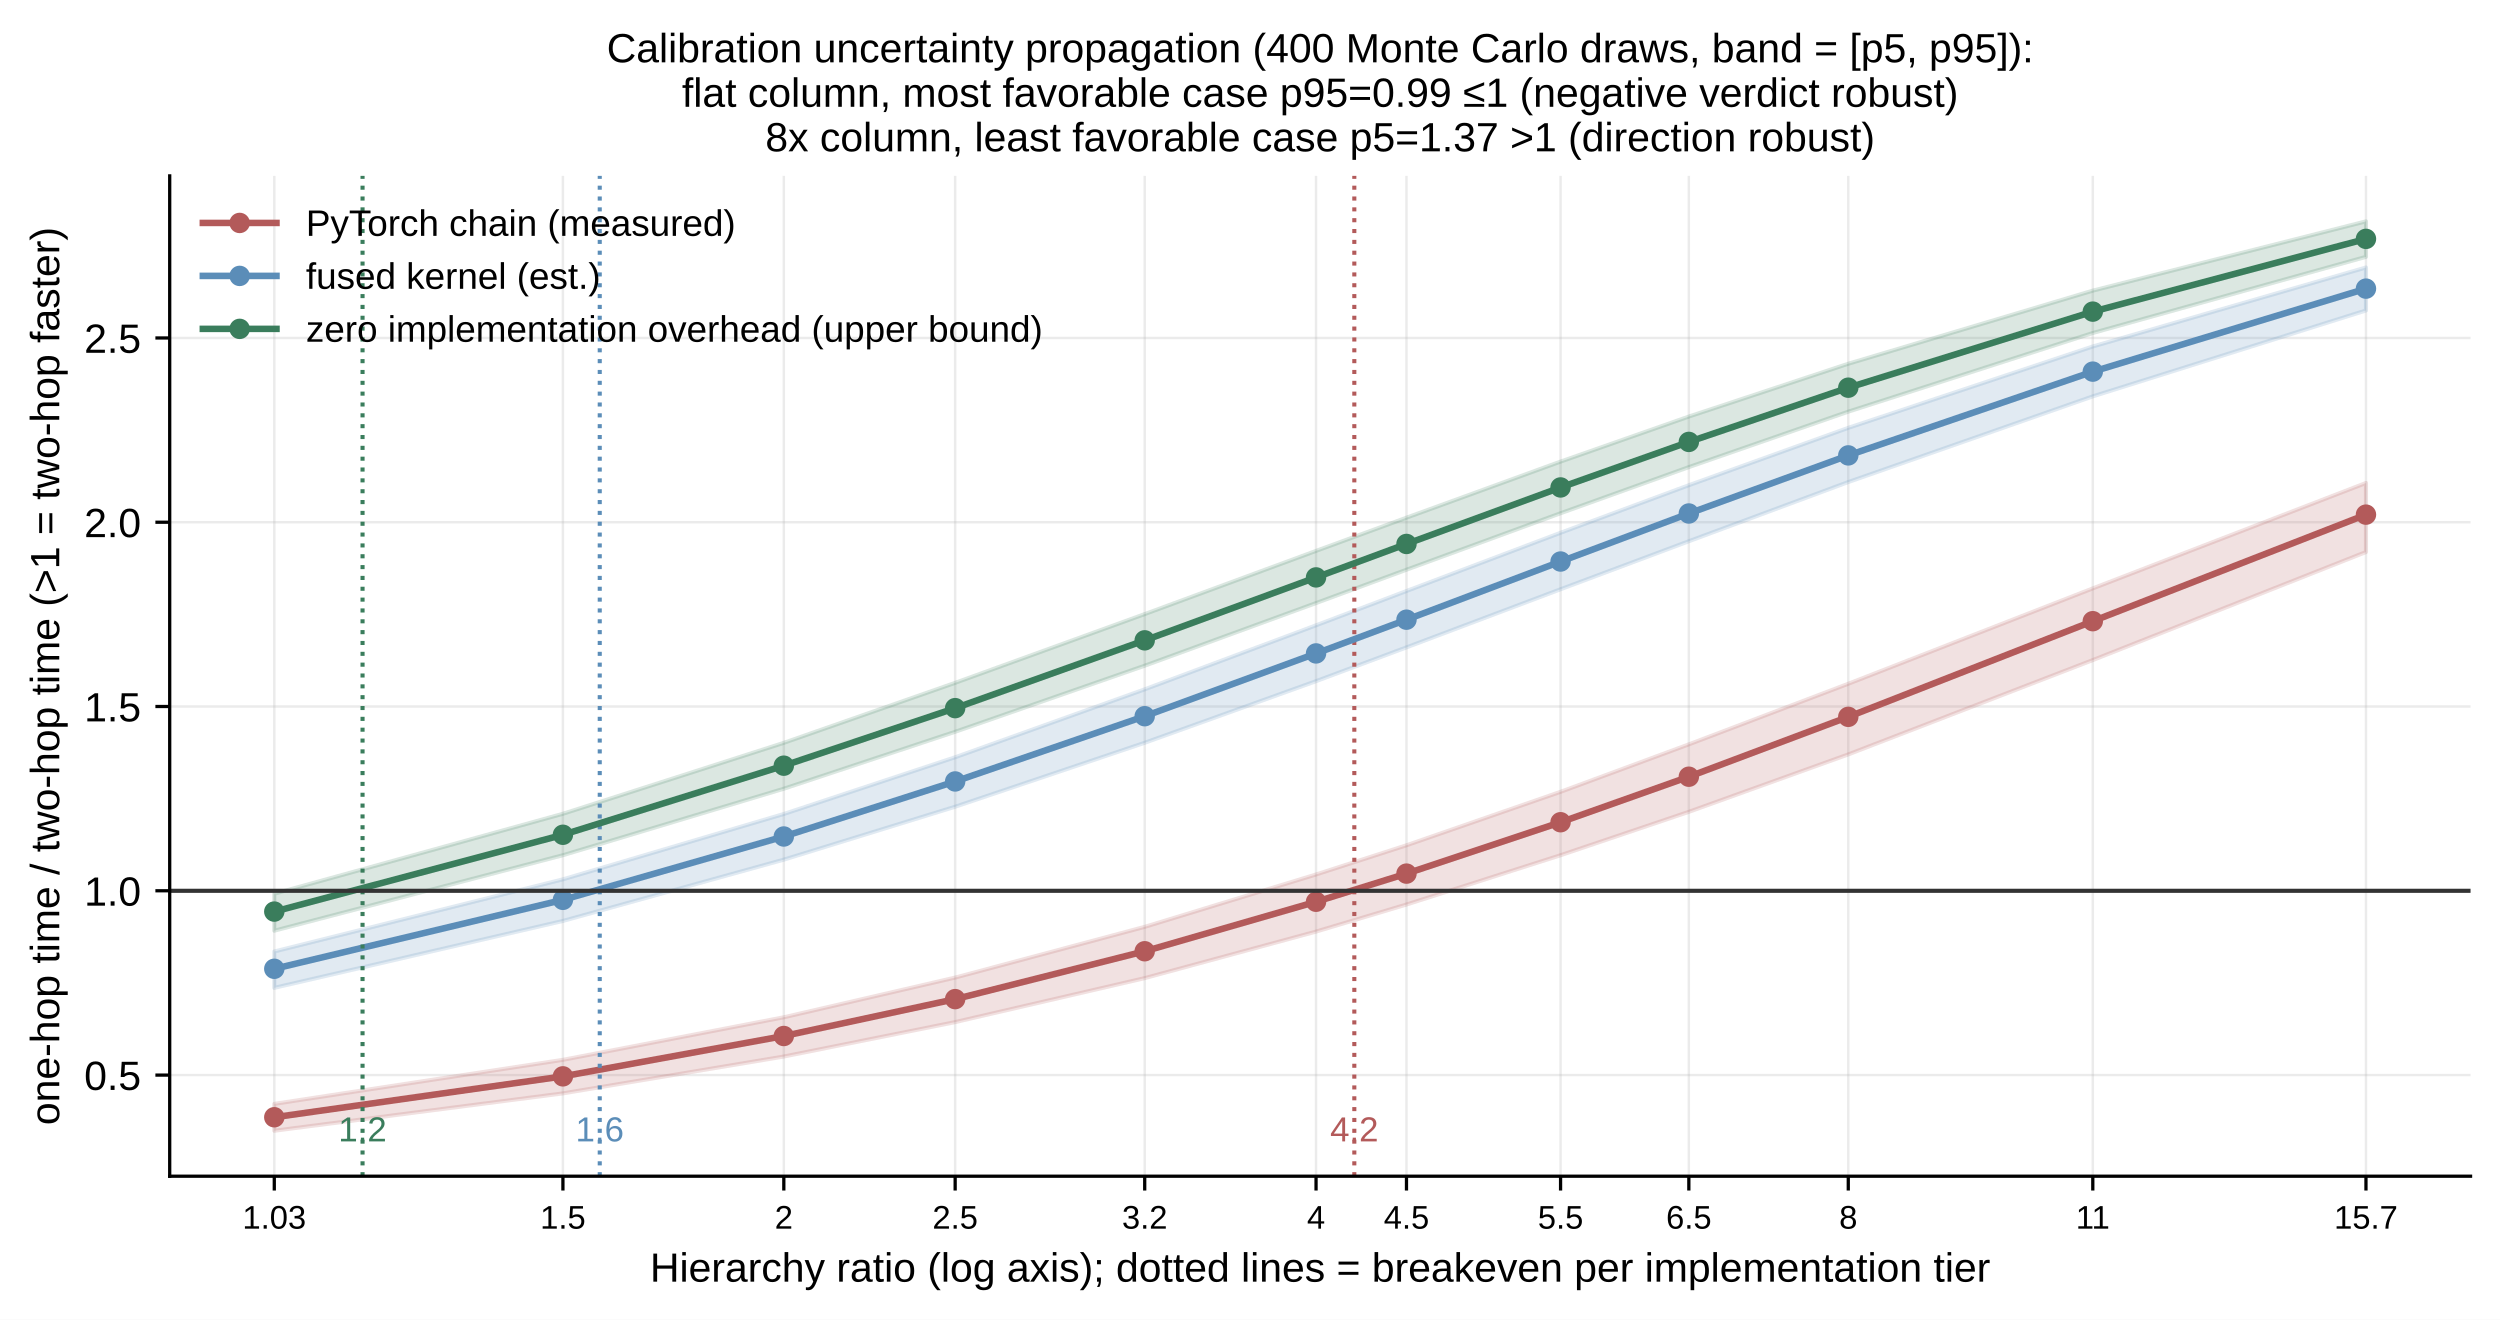
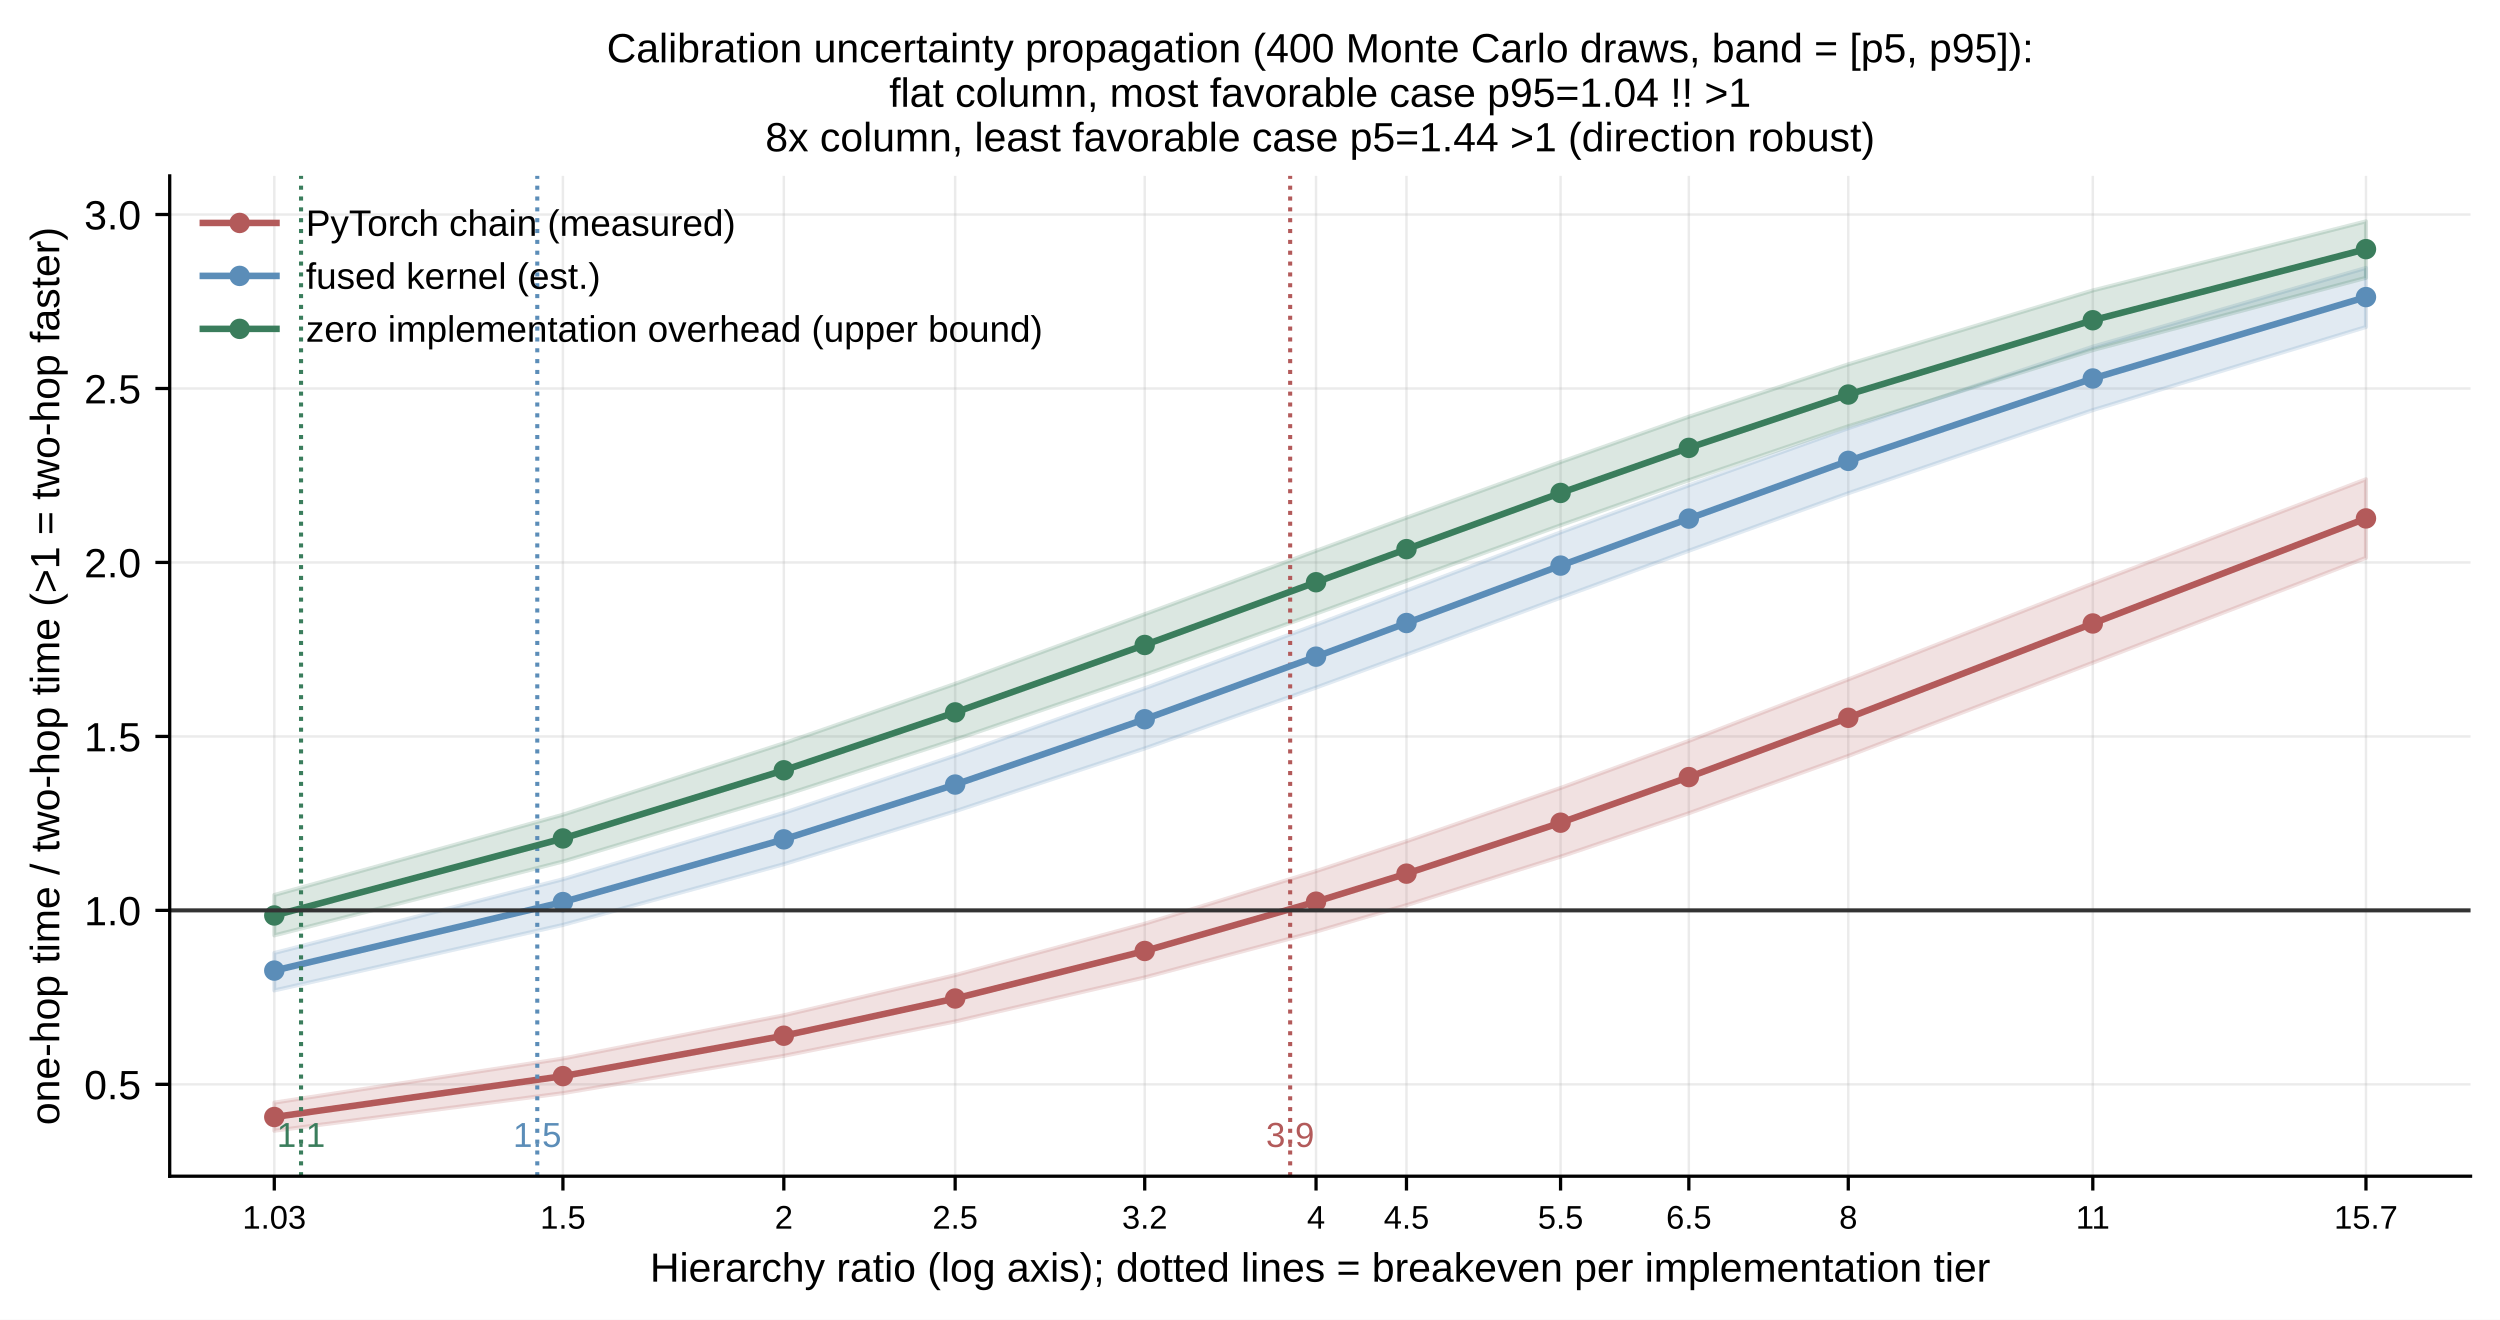
<svg xmlns="http://www.w3.org/2000/svg" xmlns:xlink="http://www.w3.org/1999/xlink" width="611.142pt" height="322.625pt" viewBox="0 0 611.142 322.625" version="1.1">
  <defs>
    <style type="text/css">*{stroke-linejoin: round; stroke-linecap: butt}</style>
  </defs>
  <g id="figure_1">
    <g id="patch_1">
      <path d="M 0 322.625  L 611.142 322.625  L 611.142 0  L 0 0  z " style="fill: #ffffff" />
    </g>
    <g id="axes_1">
      <g id="patch_2">
        <path d="M 41.485 287.532  L 603.942 287.532  L 603.942 42.998  L 41.485 42.998  z " style="fill: #ffffff" />
      </g>
      <g id="matplotlib.axis_1">
        <g id="xtick_1">
          <g id="line2d_1">
-             <path d="M 67.051 287.532  L 67.051 42.998  " clip-path="url(#pb60de4ea43)" style="fill: none; stroke: #b0b0b0; stroke-opacity: 0.25; stroke-width: 0.6; stroke-linecap: square" />
+             <path d="M 67.051 287.532  L 67.051 42.998  " clip-path="url(#p51eac87b47)" style="fill: none; stroke: #b0b0b0; stroke-opacity: 0.25; stroke-width: 0.6; stroke-linecap: square" />
          </g>
          <g id="line2d_2">
            <defs>
              <path id="m270d592baf" d="M 0 0  L 0 3.5  " style="stroke: #000000; stroke-width: 0.8" />
            </defs>
            <g>
              <use xlink:href="#m270d592baf" x="67.051" y="287.532" style="stroke: #000000; stroke-width: 0.8" />
            </g>
          </g>
          <g id="text_1">
-             <text style="font-size: 8px; font-family: 'Helvetica Neue', 'Arial', 'Liberation Sans', 'DejaVu Sans', sans-serif; text-anchor: middle" x="67.051" y="300.357" transform="rotate(-0 67.05121 300.3566)">1.03</text>
+             <text style="font-size: 8px; font-family: 'Helvetica Neue', 'Arial', 'Liberation Sans', 'DejaVu Sans', sans-serif; text-anchor: middle" x="67.051" y="300.356" transform="rotate(-0 67.05121 300.3564)">1.03</text>
          </g>
        </g>
        <g id="xtick_2">
          <g id="line2d_3">
-             <path d="M 137.61 287.532  L 137.61 42.998  " clip-path="url(#pb60de4ea43)" style="fill: none; stroke: #b0b0b0; stroke-opacity: 0.25; stroke-width: 0.6; stroke-linecap: square" />
+             <path d="M 137.61 287.532  L 137.61 42.998  " clip-path="url(#p51eac87b47)" style="fill: none; stroke: #b0b0b0; stroke-opacity: 0.25; stroke-width: 0.6; stroke-linecap: square" />
          </g>
          <g id="line2d_4">
            <g>
              <use xlink:href="#m270d592baf" x="137.61" y="287.532" style="stroke: #000000; stroke-width: 0.8" />
            </g>
          </g>
          <g id="text_2">
-             <text style="font-size: 8px; font-family: 'Helvetica Neue', 'Arial', 'Liberation Sans', 'DejaVu Sans', sans-serif; text-anchor: middle" x="137.61" y="300.357" transform="rotate(-0 137.6104 300.3566)">1.5</text>
+             <text style="font-size: 8px; font-family: 'Helvetica Neue', 'Arial', 'Liberation Sans', 'DejaVu Sans', sans-serif; text-anchor: middle" x="137.61" y="300.356" transform="rotate(-0 137.6104 300.3564)">1.5</text>
          </g>
        </g>
        <g id="xtick_3">
          <g id="line2d_5">
-             <path d="M 191.609 287.532  L 191.609 42.998  " clip-path="url(#pb60de4ea43)" style="fill: none; stroke: #b0b0b0; stroke-opacity: 0.25; stroke-width: 0.6; stroke-linecap: square" />
+             <path d="M 191.609 287.532  L 191.609 42.998  " clip-path="url(#p51eac87b47)" style="fill: none; stroke: #b0b0b0; stroke-opacity: 0.25; stroke-width: 0.6; stroke-linecap: square" />
          </g>
          <g id="line2d_6">
            <g>
              <use xlink:href="#m270d592baf" x="191.609" y="287.532" style="stroke: #000000; stroke-width: 0.8" />
            </g>
          </g>
          <g id="text_3">
-             <text style="font-size: 8px; font-family: 'Helvetica Neue', 'Arial', 'Liberation Sans', 'DejaVu Sans', sans-serif; text-anchor: middle" x="191.609" y="300.357" transform="rotate(-0 191.6094 300.3566)">2</text>
+             <text style="font-size: 8px; font-family: 'Helvetica Neue', 'Arial', 'Liberation Sans', 'DejaVu Sans', sans-serif; text-anchor: middle" x="191.609" y="300.356" transform="rotate(-0 191.6094 300.3564)">2</text>
          </g>
        </g>
        <g id="xtick_4">
          <g id="line2d_7">
-             <path d="M 233.494 287.532  L 233.494 42.998  " clip-path="url(#pb60de4ea43)" style="fill: none; stroke: #b0b0b0; stroke-opacity: 0.25; stroke-width: 0.6; stroke-linecap: square" />
+             <path d="M 233.494 287.532  L 233.494 42.998  " clip-path="url(#p51eac87b47)" style="fill: none; stroke: #b0b0b0; stroke-opacity: 0.25; stroke-width: 0.6; stroke-linecap: square" />
          </g>
          <g id="line2d_8">
            <g>
              <use xlink:href="#m270d592baf" x="233.494" y="287.532" style="stroke: #000000; stroke-width: 0.8" />
            </g>
          </g>
          <g id="text_4">
-             <text style="font-size: 8px; font-family: 'Helvetica Neue', 'Arial', 'Liberation Sans', 'DejaVu Sans', sans-serif; text-anchor: middle" x="233.494" y="300.357" transform="rotate(-0 233.4944 300.3566)">2.5</text>
+             <text style="font-size: 8px; font-family: 'Helvetica Neue', 'Arial', 'Liberation Sans', 'DejaVu Sans', sans-serif; text-anchor: middle" x="233.494" y="300.356" transform="rotate(-0 233.4944 300.3564)">2.5</text>
          </g>
        </g>
        <g id="xtick_5">
          <g id="line2d_9">
-             <path d="M 279.831 287.532  L 279.831 42.998  " clip-path="url(#pb60de4ea43)" style="fill: none; stroke: #b0b0b0; stroke-opacity: 0.25; stroke-width: 0.6; stroke-linecap: square" />
+             <path d="M 279.831 287.532  L 279.831 42.998  " clip-path="url(#p51eac87b47)" style="fill: none; stroke: #b0b0b0; stroke-opacity: 0.25; stroke-width: 0.6; stroke-linecap: square" />
          </g>
          <g id="line2d_10">
            <g>
              <use xlink:href="#m270d592baf" x="279.831" y="287.532" style="stroke: #000000; stroke-width: 0.8" />
            </g>
          </g>
          <g id="text_5">
-             <text style="font-size: 8px; font-family: 'Helvetica Neue', 'Arial', 'Liberation Sans', 'DejaVu Sans', sans-serif; text-anchor: middle" x="279.831" y="300.357" transform="rotate(-0 279.831 300.3566)">3.2</text>
+             <text style="font-size: 8px; font-family: 'Helvetica Neue', 'Arial', 'Liberation Sans', 'DejaVu Sans', sans-serif; text-anchor: middle" x="279.831" y="300.356" transform="rotate(-0 279.831 300.3564)">3.2</text>
          </g>
        </g>
        <g id="xtick_6">
          <g id="line2d_11">
-             <path d="M 321.716 287.532  L 321.716 42.998  " clip-path="url(#pb60de4ea43)" style="fill: none; stroke: #b0b0b0; stroke-opacity: 0.25; stroke-width: 0.6; stroke-linecap: square" />
+             <path d="M 321.716 287.532  L 321.716 42.998  " clip-path="url(#p51eac87b47)" style="fill: none; stroke: #b0b0b0; stroke-opacity: 0.25; stroke-width: 0.6; stroke-linecap: square" />
          </g>
          <g id="line2d_12">
            <g>
              <use xlink:href="#m270d592baf" x="321.716" y="287.532" style="stroke: #000000; stroke-width: 0.8" />
            </g>
          </g>
          <g id="text_6">
-             <text style="font-size: 8px; font-family: 'Helvetica Neue', 'Arial', 'Liberation Sans', 'DejaVu Sans', sans-serif; text-anchor: middle" x="321.716" y="300.357" transform="rotate(-0 321.716 300.3566)">4</text>
+             <text style="font-size: 8px; font-family: 'Helvetica Neue', 'Arial', 'Liberation Sans', 'DejaVu Sans', sans-serif; text-anchor: middle" x="321.716" y="300.356" transform="rotate(-0 321.716 300.3564)">4</text>
          </g>
        </g>
        <g id="xtick_7">
          <g id="line2d_13">
-             <path d="M 343.824 287.532  L 343.824 42.998  " clip-path="url(#pb60de4ea43)" style="fill: none; stroke: #b0b0b0; stroke-opacity: 0.25; stroke-width: 0.6; stroke-linecap: square" />
+             <path d="M 343.824 287.532  L 343.824 42.998  " clip-path="url(#p51eac87b47)" style="fill: none; stroke: #b0b0b0; stroke-opacity: 0.25; stroke-width: 0.6; stroke-linecap: square" />
          </g>
          <g id="line2d_14">
            <g>
              <use xlink:href="#m270d592baf" x="343.824" y="287.532" style="stroke: #000000; stroke-width: 0.8" />
            </g>
          </g>
          <g id="text_7">
-             <text style="font-size: 8px; font-family: 'Helvetica Neue', 'Arial', 'Liberation Sans', 'DejaVu Sans', sans-serif; text-anchor: middle" x="343.824" y="300.357" transform="rotate(-0 343.8243 300.3566)">4.5</text>
+             <text style="font-size: 8px; font-family: 'Helvetica Neue', 'Arial', 'Liberation Sans', 'DejaVu Sans', sans-serif; text-anchor: middle" x="343.824" y="300.356" transform="rotate(-0 343.8243 300.3564)">4.5</text>
          </g>
        </g>
        <g id="xtick_8">
          <g id="line2d_15">
-             <path d="M 381.491 287.532  L 381.491 42.998  " clip-path="url(#pb60de4ea43)" style="fill: none; stroke: #b0b0b0; stroke-opacity: 0.25; stroke-width: 0.6; stroke-linecap: square" />
+             <path d="M 381.491 287.532  L 381.491 42.998  " clip-path="url(#p51eac87b47)" style="fill: none; stroke: #b0b0b0; stroke-opacity: 0.25; stroke-width: 0.6; stroke-linecap: square" />
          </g>
          <g id="line2d_16">
            <g>
              <use xlink:href="#m270d592baf" x="381.491" y="287.532" style="stroke: #000000; stroke-width: 0.8" />
            </g>
          </g>
          <g id="text_8">
-             <text style="font-size: 8px; font-family: 'Helvetica Neue', 'Arial', 'Liberation Sans', 'DejaVu Sans', sans-serif; text-anchor: middle" x="381.491" y="300.357" transform="rotate(-0 381.491 300.3566)">5.5</text>
+             <text style="font-size: 8px; font-family: 'Helvetica Neue', 'Arial', 'Liberation Sans', 'DejaVu Sans', sans-serif; text-anchor: middle" x="381.491" y="300.356" transform="rotate(-0 381.491 300.3564)">5.5</text>
          </g>
        </g>
        <g id="xtick_9">
          <g id="line2d_17">
-             <path d="M 412.848 287.532  L 412.848 42.998  " clip-path="url(#pb60de4ea43)" style="fill: none; stroke: #b0b0b0; stroke-opacity: 0.25; stroke-width: 0.6; stroke-linecap: square" />
+             <path d="M 412.848 287.532  L 412.848 42.998  " clip-path="url(#p51eac87b47)" style="fill: none; stroke: #b0b0b0; stroke-opacity: 0.25; stroke-width: 0.6; stroke-linecap: square" />
          </g>
          <g id="line2d_18">
            <g>
              <use xlink:href="#m270d592baf" x="412.848" y="287.532" style="stroke: #000000; stroke-width: 0.8" />
            </g>
          </g>
          <g id="text_9">
-             <text style="font-size: 8px; font-family: 'Helvetica Neue', 'Arial', 'Liberation Sans', 'DejaVu Sans', sans-serif; text-anchor: middle" x="412.848" y="300.357" transform="rotate(-0 412.8478 300.3566)">6.5</text>
+             <text style="font-size: 8px; font-family: 'Helvetica Neue', 'Arial', 'Liberation Sans', 'DejaVu Sans', sans-serif; text-anchor: middle" x="412.848" y="300.356" transform="rotate(-0 412.8478 300.3564)">6.5</text>
          </g>
        </g>
        <g id="xtick_10">
          <g id="line2d_19">
-             <path d="M 451.823 287.532  L 451.823 42.998  " clip-path="url(#pb60de4ea43)" style="fill: none; stroke: #b0b0b0; stroke-opacity: 0.25; stroke-width: 0.6; stroke-linecap: square" />
+             <path d="M 451.823 287.532  L 451.823 42.998  " clip-path="url(#p51eac87b47)" style="fill: none; stroke: #b0b0b0; stroke-opacity: 0.25; stroke-width: 0.6; stroke-linecap: square" />
          </g>
          <g id="line2d_20">
            <g>
              <use xlink:href="#m270d592baf" x="451.823" y="287.532" style="stroke: #000000; stroke-width: 0.8" />
            </g>
          </g>
          <g id="text_10">
-             <text style="font-size: 8px; font-family: 'Helvetica Neue', 'Arial', 'Liberation Sans', 'DejaVu Sans', sans-serif; text-anchor: middle" x="451.823" y="300.357" transform="rotate(-0 451.8225 300.3566)">8</text>
+             <text style="font-size: 8px; font-family: 'Helvetica Neue', 'Arial', 'Liberation Sans', 'DejaVu Sans', sans-serif; text-anchor: middle" x="451.823" y="300.356" transform="rotate(-0 451.8225 300.3564)">8</text>
          </g>
        </g>
        <g id="xtick_11">
          <g id="line2d_21">
-             <path d="M 511.598 287.532  L 511.598 42.998  " clip-path="url(#pb60de4ea43)" style="fill: none; stroke: #b0b0b0; stroke-opacity: 0.25; stroke-width: 0.6; stroke-linecap: square" />
+             <path d="M 511.598 287.532  L 511.598 42.998  " clip-path="url(#p51eac87b47)" style="fill: none; stroke: #b0b0b0; stroke-opacity: 0.25; stroke-width: 0.6; stroke-linecap: square" />
          </g>
          <g id="line2d_22">
            <g>
              <use xlink:href="#m270d592baf" x="511.598" y="287.532" style="stroke: #000000; stroke-width: 0.8" />
            </g>
          </g>
          <g id="text_11">
-             <text style="font-size: 8px; font-family: 'Helvetica Neue', 'Arial', 'Liberation Sans', 'DejaVu Sans', sans-serif; text-anchor: middle" x="511.598" y="300.357" transform="rotate(-0 511.5976 300.3566)">11</text>
+             <text style="font-size: 8px; font-family: 'Helvetica Neue', 'Arial', 'Liberation Sans', 'DejaVu Sans', sans-serif; text-anchor: middle" x="511.598" y="300.356" transform="rotate(-0 511.5976 300.3564)">11</text>
          </g>
        </g>
        <g id="xtick_12">
          <g id="line2d_23">
-             <path d="M 578.376 287.532  L 578.376 42.998  " clip-path="url(#pb60de4ea43)" style="fill: none; stroke: #b0b0b0; stroke-opacity: 0.25; stroke-width: 0.6; stroke-linecap: square" />
+             <path d="M 578.376 287.532  L 578.376 42.998  " clip-path="url(#p51eac87b47)" style="fill: none; stroke: #b0b0b0; stroke-opacity: 0.25; stroke-width: 0.6; stroke-linecap: square" />
          </g>
          <g id="line2d_24">
            <g>
              <use xlink:href="#m270d592baf" x="578.376" y="287.532" style="stroke: #000000; stroke-width: 0.8" />
            </g>
          </g>
          <g id="text_12">
-             <text style="font-size: 8px; font-family: 'Helvetica Neue', 'Arial', 'Liberation Sans', 'DejaVu Sans', sans-serif; text-anchor: middle" x="578.376" y="300.357" transform="rotate(-0 578.3762 300.3566)">15.7</text>
+             <text style="font-size: 8px; font-family: 'Helvetica Neue', 'Arial', 'Liberation Sans', 'DejaVu Sans', sans-serif; text-anchor: middle" x="578.376" y="300.356" transform="rotate(-0 578.3762 300.3564)">15.7</text>
          </g>
        </g>
        <g id="text_13">
-           <text style="font-size: 10px; font-family: 'Helvetica Neue', 'Arial', 'Liberation Sans', 'DejaVu Sans', sans-serif; text-anchor: middle" x="322.714" y="313.32" transform="rotate(-0 322.7137 313.3205)">Hierarchy ratio (log axis); dotted lines = breakeven per implementation tier</text>
+           <text style="font-size: 10px; font-family: 'Helvetica Neue', 'Arial', 'Liberation Sans', 'DejaVu Sans', sans-serif; text-anchor: middle" x="322.714" y="313.32" transform="rotate(-0 322.7137 313.3203)">Hierarchy ratio (log axis); dotted lines = breakeven per implementation tier</text>
        </g>
      </g>
      <g id="matplotlib.axis_2">
        <g id="ytick_1">
          <g id="line2d_25">
-             <path d="M 41.485 262.808  L 603.942 262.808  " clip-path="url(#pb60de4ea43)" style="fill: none; stroke: #b0b0b0; stroke-opacity: 0.25; stroke-width: 0.6; stroke-linecap: square" />
+             <path d="M 41.485 265.073  L 603.942 265.073  " clip-path="url(#p51eac87b47)" style="fill: none; stroke: #b0b0b0; stroke-opacity: 0.25; stroke-width: 0.6; stroke-linecap: square" />
          </g>
          <g id="line2d_26">
            <defs>
              <path id="ma055635f5c" d="M 0 0  L -3.5 0  " style="stroke: #000000; stroke-width: 0.8" />
            </defs>
            <g>
-               <use xlink:href="#ma055635f5c" x="41.485" y="262.808" style="stroke: #000000; stroke-width: 0.8" />
+               <use xlink:href="#ma055635f5c" x="41.485" y="265.073" style="stroke: #000000; stroke-width: 0.8" />
            </g>
          </g>
          <g id="text_14">
-             <text style="font-size: 10px; font-family: 'Helvetica Neue', 'Arial', 'Liberation Sans', 'DejaVu Sans', sans-serif; text-anchor: end" x="34.485" y="266.448" transform="rotate(-0 34.48496 266.4476)">0.5</text>
+             <text style="font-size: 10px; font-family: 'Helvetica Neue', 'Arial', 'Liberation Sans', 'DejaVu Sans', sans-serif; text-anchor: end" x="34.485" y="268.713" transform="rotate(-0 34.48496 268.7133)">0.5</text>
          </g>
        </g>
        <g id="ytick_2">
          <g id="line2d_27">
-             <path d="M 41.485 217.759  L 603.942 217.759  " clip-path="url(#pb60de4ea43)" style="fill: none; stroke: #b0b0b0; stroke-opacity: 0.25; stroke-width: 0.6; stroke-linecap: square" />
+             <path d="M 41.485 222.547  L 603.942 222.547  " clip-path="url(#p51eac87b47)" style="fill: none; stroke: #b0b0b0; stroke-opacity: 0.25; stroke-width: 0.6; stroke-linecap: square" />
          </g>
          <g id="line2d_28">
            <g>
-               <use xlink:href="#ma055635f5c" x="41.485" y="217.759" style="stroke: #000000; stroke-width: 0.8" />
+               <use xlink:href="#ma055635f5c" x="41.485" y="222.547" style="stroke: #000000; stroke-width: 0.8" />
            </g>
          </g>
          <g id="text_15">
-             <text style="font-size: 10px; font-family: 'Helvetica Neue', 'Arial', 'Liberation Sans', 'DejaVu Sans', sans-serif; text-anchor: end" x="34.485" y="221.399" transform="rotate(-0 34.48496 221.3991)">1.0</text>
+             <text style="font-size: 10px; font-family: 'Helvetica Neue', 'Arial', 'Liberation Sans', 'DejaVu Sans', sans-serif; text-anchor: end" x="34.485" y="226.187" transform="rotate(-0 34.48496 226.1873)">1.0</text>
          </g>
        </g>
        <g id="ytick_3">
          <g id="line2d_29">
-             <path d="M 41.485 172.71  L 603.942 172.71  " clip-path="url(#pb60de4ea43)" style="fill: none; stroke: #b0b0b0; stroke-opacity: 0.25; stroke-width: 0.6; stroke-linecap: square" />
+             <path d="M 41.485 180.021  L 603.942 180.021  " clip-path="url(#p51eac87b47)" style="fill: none; stroke: #b0b0b0; stroke-opacity: 0.25; stroke-width: 0.6; stroke-linecap: square" />
          </g>
          <g id="line2d_30">
            <g>
-               <use xlink:href="#ma055635f5c" x="41.485" y="172.71" style="stroke: #000000; stroke-width: 0.8" />
+               <use xlink:href="#ma055635f5c" x="41.485" y="180.021" style="stroke: #000000; stroke-width: 0.8" />
            </g>
          </g>
          <g id="text_16">
-             <text style="font-size: 10px; font-family: 'Helvetica Neue', 'Arial', 'Liberation Sans', 'DejaVu Sans', sans-serif; text-anchor: end" x="34.485" y="176.351" transform="rotate(-0 34.48496 176.3505)">1.5</text>
+             <text style="font-size: 10px; font-family: 'Helvetica Neue', 'Arial', 'Liberation Sans', 'DejaVu Sans', sans-serif; text-anchor: end" x="34.485" y="183.661" transform="rotate(-0 34.48496 183.6614)">1.5</text>
          </g>
        </g>
        <g id="ytick_4">
          <g id="line2d_31">
-             <path d="M 41.485 127.662  L 603.942 127.662  " clip-path="url(#pb60de4ea43)" style="fill: none; stroke: #b0b0b0; stroke-opacity: 0.25; stroke-width: 0.6; stroke-linecap: square" />
+             <path d="M 41.485 137.495  L 603.942 137.495  " clip-path="url(#p51eac87b47)" style="fill: none; stroke: #b0b0b0; stroke-opacity: 0.25; stroke-width: 0.6; stroke-linecap: square" />
          </g>
          <g id="line2d_32">
            <g>
-               <use xlink:href="#ma055635f5c" x="41.485" y="127.662" style="stroke: #000000; stroke-width: 0.8" />
+               <use xlink:href="#ma055635f5c" x="41.485" y="137.495" style="stroke: #000000; stroke-width: 0.8" />
            </g>
          </g>
          <g id="text_17">
-             <text style="font-size: 10px; font-family: 'Helvetica Neue', 'Arial', 'Liberation Sans', 'DejaVu Sans', sans-serif; text-anchor: end" x="34.485" y="131.302" transform="rotate(-0 34.48496 131.3019)">2.0</text>
+             <text style="font-size: 10px; font-family: 'Helvetica Neue', 'Arial', 'Liberation Sans', 'DejaVu Sans', sans-serif; text-anchor: end" x="34.485" y="141.135" transform="rotate(-0 34.48496 141.1354)">2.0</text>
          </g>
        </g>
        <g id="ytick_5">
          <g id="line2d_33">
-             <path d="M 41.485 82.613  L 603.942 82.613  " clip-path="url(#pb60de4ea43)" style="fill: none; stroke: #b0b0b0; stroke-opacity: 0.25; stroke-width: 0.6; stroke-linecap: square" />
+             <path d="M 41.485 94.969  L 603.942 94.969  " clip-path="url(#p51eac87b47)" style="fill: none; stroke: #b0b0b0; stroke-opacity: 0.25; stroke-width: 0.6; stroke-linecap: square" />
          </g>
          <g id="line2d_34">
            <g>
-               <use xlink:href="#ma055635f5c" x="41.485" y="82.613" style="stroke: #000000; stroke-width: 0.8" />
+               <use xlink:href="#ma055635f5c" x="41.485" y="94.969" style="stroke: #000000; stroke-width: 0.8" />
            </g>
          </g>
          <g id="text_18">
-             <text style="font-size: 10px; font-family: 'Helvetica Neue', 'Arial', 'Liberation Sans', 'DejaVu Sans', sans-serif; text-anchor: end" x="34.485" y="86.253" transform="rotate(-0 34.48496 86.25337)">2.5</text>
-           </g>
-         </g>
-         <g id="text_19">
-           <text style="font-size: 10px; font-family: 'Helvetica Neue', 'Arial', 'Liberation Sans', 'DejaVu Sans', sans-serif; text-anchor: middle" x="14.48" y="165.265" transform="rotate(-90 14.48027 165.2651)">one-hop time / two-hop time (&gt;1 = two-hop faster)</text>
+             <text style="font-size: 10px; font-family: 'Helvetica Neue', 'Arial', 'Liberation Sans', 'DejaVu Sans', sans-serif; text-anchor: end" x="34.485" y="98.609" transform="rotate(-0 34.48496 98.60948)">2.5</text>
+           </g>
+         </g>
+         <g id="ytick_6">
+           <g id="line2d_35">
+             <path d="M 41.485 52.443  L 603.942 52.443  " clip-path="url(#p51eac87b47)" style="fill: none; stroke: #b0b0b0; stroke-opacity: 0.25; stroke-width: 0.6; stroke-linecap: square" />
+           </g>
+           <g id="line2d_36">
+             <g>
+               <use xlink:href="#ma055635f5c" x="41.485" y="52.443" style="stroke: #000000; stroke-width: 0.8" />
+             </g>
+           </g>
+           <g id="text_19">
+             <text style="font-size: 10px; font-family: 'Helvetica Neue', 'Arial', 'Liberation Sans', 'DejaVu Sans', sans-serif; text-anchor: end" x="34.485" y="56.084" transform="rotate(-0 34.48496 56.08352)">3.0</text>
+           </g>
+         </g>
+         <g id="text_20">
+           <text style="font-size: 10px; font-family: 'Helvetica Neue', 'Arial', 'Liberation Sans', 'DejaVu Sans', sans-serif; text-anchor: middle" x="14.48" y="165.265" transform="rotate(-90 14.48027 165.2649)">one-hop time / two-hop time (&gt;1 = two-hop faster)</text>
        </g>
      </g>
      <g id="FillBetweenPolyCollection_1">
        <defs>
-           <path id="mbd6b6cbd72" d="M 67.051 -52.776  L 67.051 -46.208  L 137.61 -55.342  L 191.609 -64.351  L 233.494 -72.766  L 279.831 -83.515  L 321.716 -94.893  L 343.824 -101.511  L 381.491 -113.561  L 412.848 -124.169  L 451.823 -138.204  L 511.598 -161.266  L 578.376 -187.677  L 578.376 -204.559  L 578.376 -204.559  L 511.598 -178.791  L 451.823 -155.475  L 412.848 -140.661  L 381.491 -129.062  L 343.824 -115.992  L 321.716 -108.852  L 279.831 -96.05  L 233.494 -83.649  L 191.609 -73.946  L 137.61 -63.541  L 67.051 -52.776  z " style="stroke: #b35a5a; stroke-opacity: 0.18" />
-         </defs>
-         <g clip-path="url(#pb60de4ea43)">
-           <use xlink:href="#mbd6b6cbd72" x="0" y="322.625" style="fill: #b35a5a; fill-opacity: 0.18; stroke: #b35a5a; stroke-opacity: 0.18" />
+           <path id="m0c252c8136" d="M 67.051 -53.08  L 67.051 -46.208  L 137.61 -55.396  L 191.609 -64.522  L 233.494 -72.92  L 279.831 -83.69  L 321.716 -94.886  L 343.824 -101.353  L 381.491 -113.212  L 412.848 -123.831  L 451.823 -137.836  L 511.598 -160.621  L 578.376 -186.267  L 578.376 -205.464  L 578.376 -205.464  L 511.598 -179.961  L 451.823 -156.54  L 412.848 -141.51  L 381.491 -130.001  L 343.824 -116.97  L 321.716 -109.665  L 279.831 -96.815  L 233.494 -84.242  L 191.609 -74.433  L 137.61 -63.859  L 67.051 -53.08  z " style="stroke: #b35a5a; stroke-opacity: 0.18" />
+         </defs>
+         <g clip-path="url(#p51eac87b47)">
+           <use xlink:href="#m0c252c8136" x="0" y="322.625" style="fill: #b35a5a; fill-opacity: 0.18; stroke: #b35a5a; stroke-opacity: 0.18" />
        </g>
      </g>
      <g id="FillBetweenPolyCollection_2">
        <defs>
-           <path id="ma8f6334e05" d="M 67.051 -90.027  L 67.051 -81.14  L 137.61 -97.494  L 191.609 -112.481  L 233.494 -125.416  L 279.831 -141.049  L 321.716 -156.109  L 343.824 -164.372  L 381.491 -178.577  L 412.848 -190.318  L 451.823 -204.783  L 511.598 -225.732  L 578.376 -246.731  L 578.376 -257.235  L 578.376 -257.235  L 511.598 -237.928  L 451.823 -218.035  L 412.848 -204.014  L 381.491 -192.387  L 343.824 -178.146  L 321.716 -169.764  L 279.831 -154.115  L 233.494 -137.51  L 191.609 -123.643  L 137.61 -107.665  L 67.051 -90.027  z " style="stroke: #5b8db8; stroke-opacity: 0.18" />
-         </defs>
-         <g clip-path="url(#pb60de4ea43)">
-           <use xlink:href="#ma8f6334e05" x="0" y="322.625" style="fill: #5b8db8; fill-opacity: 0.18; stroke: #5b8db8; stroke-opacity: 0.18" />
+           <path id="ma41506bd28" d="M 67.051 -89.662  L 67.051 -80.506  L 137.61 -96.527  L 191.609 -111.372  L 233.494 -124.312  L 279.831 -139.666  L 321.716 -154.541  L 343.824 -162.624  L 381.491 -176.522  L 412.848 -187.995  L 451.823 -202.052  L 511.598 -222.373  L 578.376 -242.694  L 578.376 -257.132  L 578.376 -257.132  L 511.598 -237.875  L 451.823 -217.953  L 412.848 -203.984  L 381.491 -192.491  L 343.824 -178.263  L 321.716 -169.909  L 279.831 -154.356  L 233.494 -137.932  L 191.609 -123.893  L 137.61 -107.682  L 67.051 -89.662  z " style="stroke: #5b8db8; stroke-opacity: 0.18" />
+         </defs>
+         <g clip-path="url(#p51eac87b47)">
+           <use xlink:href="#ma41506bd28" x="0" y="322.625" style="fill: #5b8db8; fill-opacity: 0.18; stroke: #5b8db8; stroke-opacity: 0.18" />
        </g>
      </g>
      <g id="FillBetweenPolyCollection_3">
        <defs>
-           <path id="mb28717c046" d="M 67.051 -104.145  L 67.051 -95.11  L 137.61 -113.566  L 191.609 -129.819  L 233.494 -143.735  L 279.831 -159.891  L 321.716 -175.205  L 343.824 -183.357  L 381.491 -197.161  L 412.848 -208.44  L 451.823 -221.994  L 511.598 -241.224  L 578.376 -259.835  L 578.376 -268.512  L 578.376 -268.512  L 511.598 -251.578  L 451.823 -233.705  L 412.848 -220.795  L 381.491 -209.787  L 343.824 -196.076  L 321.716 -187.956  L 279.831 -172.507  L 233.494 -155.702  L 191.609 -141.034  L 137.61 -123.693  L 67.051 -104.145  z " style="stroke: #3a7d5c; stroke-opacity: 0.18" />
-         </defs>
-         <g clip-path="url(#pb60de4ea43)">
-           <use xlink:href="#mb28717c046" x="0" y="322.625" style="fill: #3a7d5c; fill-opacity: 0.18; stroke: #3a7d5c; stroke-opacity: 0.18" />
-         </g>
-       </g>
-       <g id="line2d_35">
-         <path d="M 67.051 273.119  L 137.61 263.121  L 191.609 253.259  L 233.494 244.242  L 279.831 232.54  L 321.716 220.443  L 343.824 213.56  L 381.491 200.999  L 412.848 189.874  L 451.823 175.238  L 511.598 151.853  L 578.376 125.808  " clip-path="url(#pb60de4ea43)" style="fill: none; stroke: #b35a5a; stroke-width: 1.6; stroke-linecap: square" />
+           <path id="m03d7b963d7" d="M 67.051 -103.843  L 67.051 -93.965  L 137.61 -112.026  L 191.609 -128.216  L 233.494 -141.818  L 279.831 -157.668  L 321.716 -172.621  L 343.824 -180.639  L 381.491 -194.216  L 412.848 -205.245  L 451.823 -218.436  L 511.598 -237.04  L 578.376 -254.708  L 578.376 -268.512  L 578.376 -268.512  L 511.598 -251.622  L 451.823 -233.561  L 412.848 -220.747  L 381.491 -209.67  L 343.824 -196.07  L 321.716 -187.97  L 279.831 -172.471  L 233.494 -155.463  L 191.609 -140.923  L 137.61 -123.461  L 67.051 -103.843  z " style="stroke: #3a7d5c; stroke-opacity: 0.18" />
+         </defs>
+         <g clip-path="url(#p51eac87b47)">
+           <use xlink:href="#m03d7b963d7" x="0" y="322.625" style="fill: #3a7d5c; fill-opacity: 0.18; stroke: #3a7d5c; stroke-opacity: 0.18" />
+         </g>
+       </g>
+       <g id="line2d_37">
+         <path d="M 67.051 273.062  L 137.61 263.064  L 191.609 253.189  L 233.494 244.089  L 279.831 232.472  L 321.716 220.419  L 343.824 213.57  L 381.491 201.115  L 412.848 189.964  L 451.823 175.471  L 511.598 152.413  L 578.376 126.729  " clip-path="url(#p51eac87b47)" style="fill: none; stroke: #b35a5a; stroke-width: 1.6; stroke-linecap: square" />
        <defs>
          <path id="m0de135d0ca" d="M 0 2  C 0.53 2 1.039 1.789 1.414 1.414  C 1.789 1.039 2 0.53 2 0  C 2 -0.53 1.789 -1.039 1.414 -1.414  C 1.039 -1.789 0.53 -2 0 -2  C -0.53 -2 -1.039 -1.789 -1.414 -1.414  C -1.789 -1.039 -2 -0.53 -2 0  C -2 0.53 -1.789 1.039 -1.414 1.414  C -1.039 1.789 -0.53 2 0 2  z " style="stroke: #b35a5a" />
        </defs>
-         <g clip-path="url(#pb60de4ea43)">
-           <use xlink:href="#m0de135d0ca" x="67.051" y="273.119" style="fill: #b35a5a; stroke: #b35a5a" />
-           <use xlink:href="#m0de135d0ca" x="137.61" y="263.121" style="fill: #b35a5a; stroke: #b35a5a" />
-           <use xlink:href="#m0de135d0ca" x="191.609" y="253.259" style="fill: #b35a5a; stroke: #b35a5a" />
-           <use xlink:href="#m0de135d0ca" x="233.494" y="244.242" style="fill: #b35a5a; stroke: #b35a5a" />
-           <use xlink:href="#m0de135d0ca" x="279.831" y="232.54" style="fill: #b35a5a; stroke: #b35a5a" />
-           <use xlink:href="#m0de135d0ca" x="321.716" y="220.443" style="fill: #b35a5a; stroke: #b35a5a" />
-           <use xlink:href="#m0de135d0ca" x="343.824" y="213.56" style="fill: #b35a5a; stroke: #b35a5a" />
-           <use xlink:href="#m0de135d0ca" x="381.491" y="200.999" style="fill: #b35a5a; stroke: #b35a5a" />
-           <use xlink:href="#m0de135d0ca" x="412.848" y="189.874" style="fill: #b35a5a; stroke: #b35a5a" />
-           <use xlink:href="#m0de135d0ca" x="451.823" y="175.238" style="fill: #b35a5a; stroke: #b35a5a" />
-           <use xlink:href="#m0de135d0ca" x="511.598" y="151.853" style="fill: #b35a5a; stroke: #b35a5a" />
-           <use xlink:href="#m0de135d0ca" x="578.376" y="125.808" style="fill: #b35a5a; stroke: #b35a5a" />
-         </g>
-       </g>
-       <g id="line2d_36">
-         <path d="M 331.071 287.532  L 331.071 42.998  " clip-path="url(#pb60de4ea43)" style="fill: none; stroke-dasharray: 1,1.65; stroke-dashoffset: 0; stroke: #b35a5a" />
-       </g>
-       <g id="line2d_37">
-         <path d="M 67.051 236.828  L 137.61 219.973  L 191.609 204.488  L 233.494 191.032  L 279.831 175.081  L 321.716 159.734  L 343.824 151.488  L 381.491 137.269  L 412.848 125.525  L 451.823 111.325  L 511.598 90.849  L 578.376 70.559  " clip-path="url(#pb60de4ea43)" style="fill: none; stroke: #5b8db8; stroke-width: 1.6; stroke-linecap: square" />
+         <g clip-path="url(#p51eac87b47)">
+           <use xlink:href="#m0de135d0ca" x="67.051" y="273.062" style="fill: #b35a5a; stroke: #b35a5a" />
+           <use xlink:href="#m0de135d0ca" x="137.61" y="263.064" style="fill: #b35a5a; stroke: #b35a5a" />
+           <use xlink:href="#m0de135d0ca" x="191.609" y="253.189" style="fill: #b35a5a; stroke: #b35a5a" />
+           <use xlink:href="#m0de135d0ca" x="233.494" y="244.089" style="fill: #b35a5a; stroke: #b35a5a" />
+           <use xlink:href="#m0de135d0ca" x="279.831" y="232.472" style="fill: #b35a5a; stroke: #b35a5a" />
+           <use xlink:href="#m0de135d0ca" x="321.716" y="220.419" style="fill: #b35a5a; stroke: #b35a5a" />
+           <use xlink:href="#m0de135d0ca" x="343.824" y="213.57" style="fill: #b35a5a; stroke: #b35a5a" />
+           <use xlink:href="#m0de135d0ca" x="381.491" y="201.115" style="fill: #b35a5a; stroke: #b35a5a" />
+           <use xlink:href="#m0de135d0ca" x="412.848" y="189.964" style="fill: #b35a5a; stroke: #b35a5a" />
+           <use xlink:href="#m0de135d0ca" x="451.823" y="175.471" style="fill: #b35a5a; stroke: #b35a5a" />
+           <use xlink:href="#m0de135d0ca" x="511.598" y="152.413" style="fill: #b35a5a; stroke: #b35a5a" />
+           <use xlink:href="#m0de135d0ca" x="578.376" y="126.729" style="fill: #b35a5a; stroke: #b35a5a" />
+         </g>
+       </g>
+       <g id="line2d_38">
+         <path d="M 315.387 287.532  L 315.387 42.998  " clip-path="url(#p51eac87b47)" style="fill: none; stroke-dasharray: 1,1.65; stroke-dashoffset: 0; stroke: #b35a5a" />
+       </g>
+       <g id="line2d_39">
+         <path d="M 67.051 237.267  L 137.61 220.515  L 191.609 205.187  L 233.494 191.79  L 279.831 175.823  L 321.716 160.526  L 343.824 152.301  L 381.491 138.266  L 412.848 126.779  L 451.823 112.662  L 511.598 92.523  L 578.376 72.624  " clip-path="url(#p51eac87b47)" style="fill: none; stroke: #5b8db8; stroke-width: 1.6; stroke-linecap: square" />
        <defs>
          <path id="m5e581ce823" d="M 0 2  C 0.53 2 1.039 1.789 1.414 1.414  C 1.789 1.039 2 0.53 2 0  C 2 -0.53 1.789 -1.039 1.414 -1.414  C 1.039 -1.789 0.53 -2 0 -2  C -0.53 -2 -1.039 -1.789 -1.414 -1.414  C -1.789 -1.039 -2 -0.53 -2 0  C -2 0.53 -1.789 1.039 -1.414 1.414  C -1.039 1.789 -0.53 2 0 2  z " style="stroke: #5b8db8" />
        </defs>
-         <g clip-path="url(#pb60de4ea43)">
-           <use xlink:href="#m5e581ce823" x="67.051" y="236.828" style="fill: #5b8db8; stroke: #5b8db8" />
-           <use xlink:href="#m5e581ce823" x="137.61" y="219.973" style="fill: #5b8db8; stroke: #5b8db8" />
-           <use xlink:href="#m5e581ce823" x="191.609" y="204.488" style="fill: #5b8db8; stroke: #5b8db8" />
-           <use xlink:href="#m5e581ce823" x="233.494" y="191.032" style="fill: #5b8db8; stroke: #5b8db8" />
-           <use xlink:href="#m5e581ce823" x="279.831" y="175.081" style="fill: #5b8db8; stroke: #5b8db8" />
-           <use xlink:href="#m5e581ce823" x="321.716" y="159.734" style="fill: #5b8db8; stroke: #5b8db8" />
-           <use xlink:href="#m5e581ce823" x="343.824" y="151.488" style="fill: #5b8db8; stroke: #5b8db8" />
-           <use xlink:href="#m5e581ce823" x="381.491" y="137.269" style="fill: #5b8db8; stroke: #5b8db8" />
-           <use xlink:href="#m5e581ce823" x="412.848" y="125.525" style="fill: #5b8db8; stroke: #5b8db8" />
-           <use xlink:href="#m5e581ce823" x="451.823" y="111.325" style="fill: #5b8db8; stroke: #5b8db8" />
-           <use xlink:href="#m5e581ce823" x="511.598" y="90.849" style="fill: #5b8db8; stroke: #5b8db8" />
-           <use xlink:href="#m5e581ce823" x="578.376" y="70.559" style="fill: #5b8db8; stroke: #5b8db8" />
-         </g>
-       </g>
-       <g id="line2d_38">
-         <path d="M 146.612 287.532  L 146.612 42.998  " clip-path="url(#pb60de4ea43)" style="fill: none; stroke-dasharray: 1,1.65; stroke-dashoffset: 0; stroke: #5b8db8" />
-       </g>
-       <g id="line2d_39">
-         <path d="M 67.051 222.844  L 137.61 204.067  L 191.609 187.178  L 233.494 173.109  L 279.831 156.535  L 321.716 141.15  L 343.824 132.973  L 381.491 119.16  L 412.848 108.029  L 451.823 94.774  L 511.598 76.18  L 578.376 58.395  " clip-path="url(#pb60de4ea43)" style="fill: none; stroke: #3a7d5c; stroke-width: 1.6; stroke-linecap: square" />
+         <g clip-path="url(#p51eac87b47)">
+           <use xlink:href="#m5e581ce823" x="67.051" y="237.267" style="fill: #5b8db8; stroke: #5b8db8" />
+           <use xlink:href="#m5e581ce823" x="137.61" y="220.515" style="fill: #5b8db8; stroke: #5b8db8" />
+           <use xlink:href="#m5e581ce823" x="191.609" y="205.187" style="fill: #5b8db8; stroke: #5b8db8" />
+           <use xlink:href="#m5e581ce823" x="233.494" y="191.79" style="fill: #5b8db8; stroke: #5b8db8" />
+           <use xlink:href="#m5e581ce823" x="279.831" y="175.823" style="fill: #5b8db8; stroke: #5b8db8" />
+           <use xlink:href="#m5e581ce823" x="321.716" y="160.526" style="fill: #5b8db8; stroke: #5b8db8" />
+           <use xlink:href="#m5e581ce823" x="343.824" y="152.301" style="fill: #5b8db8; stroke: #5b8db8" />
+           <use xlink:href="#m5e581ce823" x="381.491" y="138.266" style="fill: #5b8db8; stroke: #5b8db8" />
+           <use xlink:href="#m5e581ce823" x="412.848" y="126.779" style="fill: #5b8db8; stroke: #5b8db8" />
+           <use xlink:href="#m5e581ce823" x="451.823" y="112.662" style="fill: #5b8db8; stroke: #5b8db8" />
+           <use xlink:href="#m5e581ce823" x="511.598" y="92.523" style="fill: #5b8db8; stroke: #5b8db8" />
+           <use xlink:href="#m5e581ce823" x="578.376" y="72.624" style="fill: #5b8db8; stroke: #5b8db8" />
+         </g>
+       </g>
+       <g id="line2d_40">
+         <path d="M 131.339 287.532  L 131.339 42.998  " clip-path="url(#p51eac87b47)" style="fill: none; stroke-dasharray: 1,1.65; stroke-dashoffset: 0; stroke: #5b8db8" />
+       </g>
+       <g id="line2d_41">
+         <path d="M 67.051 223.797  L 137.61 204.963  L 191.609 188.302  L 233.494 174.147  L 279.831 157.668  L 321.716 142.329  L 343.824 134.237  L 381.491 120.503  L 412.848 109.487  L 451.823 96.45  L 511.598 78.284  L 578.376 60.902  " clip-path="url(#p51eac87b47)" style="fill: none; stroke: #3a7d5c; stroke-width: 1.6; stroke-linecap: square" />
        <defs>
          <path id="m5fd2bbefd2" d="M 0 2  C 0.53 2 1.039 1.789 1.414 1.414  C 1.789 1.039 2 0.53 2 0  C 2 -0.53 1.789 -1.039 1.414 -1.414  C 1.039 -1.789 0.53 -2 0 -2  C -0.53 -2 -1.039 -1.789 -1.414 -1.414  C -1.789 -1.039 -2 -0.53 -2 0  C -2 0.53 -1.789 1.039 -1.414 1.414  C -1.039 1.789 -0.53 2 0 2  z " style="stroke: #3a7d5c" />
        </defs>
-         <g clip-path="url(#pb60de4ea43)">
-           <use xlink:href="#m5fd2bbefd2" x="67.051" y="222.844" style="fill: #3a7d5c; stroke: #3a7d5c" />
-           <use xlink:href="#m5fd2bbefd2" x="137.61" y="204.067" style="fill: #3a7d5c; stroke: #3a7d5c" />
-           <use xlink:href="#m5fd2bbefd2" x="191.609" y="187.178" style="fill: #3a7d5c; stroke: #3a7d5c" />
-           <use xlink:href="#m5fd2bbefd2" x="233.494" y="173.109" style="fill: #3a7d5c; stroke: #3a7d5c" />
-           <use xlink:href="#m5fd2bbefd2" x="279.831" y="156.535" style="fill: #3a7d5c; stroke: #3a7d5c" />
-           <use xlink:href="#m5fd2bbefd2" x="321.716" y="141.15" style="fill: #3a7d5c; stroke: #3a7d5c" />
-           <use xlink:href="#m5fd2bbefd2" x="343.824" y="132.973" style="fill: #3a7d5c; stroke: #3a7d5c" />
-           <use xlink:href="#m5fd2bbefd2" x="381.491" y="119.16" style="fill: #3a7d5c; stroke: #3a7d5c" />
-           <use xlink:href="#m5fd2bbefd2" x="412.848" y="108.029" style="fill: #3a7d5c; stroke: #3a7d5c" />
-           <use xlink:href="#m5fd2bbefd2" x="451.823" y="94.774" style="fill: #3a7d5c; stroke: #3a7d5c" />
-           <use xlink:href="#m5fd2bbefd2" x="511.598" y="76.18" style="fill: #3a7d5c; stroke: #3a7d5c" />
-           <use xlink:href="#m5fd2bbefd2" x="578.376" y="58.395" style="fill: #3a7d5c; stroke: #3a7d5c" />
-         </g>
-       </g>
-       <g id="line2d_40">
-         <path d="M 88.628 287.532  L 88.628 42.998  " clip-path="url(#pb60de4ea43)" style="fill: none; stroke-dasharray: 1,1.65; stroke-dashoffset: 0; stroke: #3a7d5c" />
-       </g>
-       <g id="line2d_41">
-         <path d="M 41.485 217.759  L 603.942 217.759  " clip-path="url(#pb60de4ea43)" style="fill: none; stroke: #333333; stroke-linecap: square" />
+         <g clip-path="url(#p51eac87b47)">
+           <use xlink:href="#m5fd2bbefd2" x="67.051" y="223.797" style="fill: #3a7d5c; stroke: #3a7d5c" />
+           <use xlink:href="#m5fd2bbefd2" x="137.61" y="204.963" style="fill: #3a7d5c; stroke: #3a7d5c" />
+           <use xlink:href="#m5fd2bbefd2" x="191.609" y="188.302" style="fill: #3a7d5c; stroke: #3a7d5c" />
+           <use xlink:href="#m5fd2bbefd2" x="233.494" y="174.147" style="fill: #3a7d5c; stroke: #3a7d5c" />
+           <use xlink:href="#m5fd2bbefd2" x="279.831" y="157.668" style="fill: #3a7d5c; stroke: #3a7d5c" />
+           <use xlink:href="#m5fd2bbefd2" x="321.716" y="142.329" style="fill: #3a7d5c; stroke: #3a7d5c" />
+           <use xlink:href="#m5fd2bbefd2" x="343.824" y="134.237" style="fill: #3a7d5c; stroke: #3a7d5c" />
+           <use xlink:href="#m5fd2bbefd2" x="381.491" y="120.503" style="fill: #3a7d5c; stroke: #3a7d5c" />
+           <use xlink:href="#m5fd2bbefd2" x="412.848" y="109.487" style="fill: #3a7d5c; stroke: #3a7d5c" />
+           <use xlink:href="#m5fd2bbefd2" x="451.823" y="96.45" style="fill: #3a7d5c; stroke: #3a7d5c" />
+           <use xlink:href="#m5fd2bbefd2" x="511.598" y="78.284" style="fill: #3a7d5c; stroke: #3a7d5c" />
+           <use xlink:href="#m5fd2bbefd2" x="578.376" y="60.902" style="fill: #3a7d5c; stroke: #3a7d5c" />
+         </g>
+       </g>
+       <g id="line2d_42">
+         <path d="M 73.592 287.532  L 73.592 42.998  " clip-path="url(#p51eac87b47)" style="fill: none; stroke-dasharray: 1,1.65; stroke-dashoffset: 0; stroke: #3a7d5c" />
+       </g>
+       <g id="line2d_43">
+         <path d="M 41.485 222.547  L 603.942 222.547  " clip-path="url(#p51eac87b47)" style="fill: none; stroke: #333333; stroke-linecap: square" />
      </g>
      <g id="patch_3">
        <path d="M 41.485 287.532  L 41.485 42.998  " style="fill: none; stroke: #000000; stroke-width: 0.8; stroke-linejoin: miter; stroke-linecap: square" />
      </g>
      <g id="patch_4">
        <path d="M 41.485 287.532  L 603.942 287.532  " style="fill: none; stroke: #000000; stroke-width: 0.8; stroke-linejoin: miter; stroke-linecap: square" />
      </g>
-       <g id="text_20">
-         <text style="font-size: 8.5px; font-family: 'Helvetica Neue', 'Arial', 'Liberation Sans', 'DejaVu Sans', sans-serif; text-anchor: middle; fill: #b35a5a" x="331.071" y="279.025" transform="rotate(-0 331.0705 279.025)">4.2</text>
-       </g>
      <g id="text_21">
-         <text style="font-size: 8.5px; font-family: 'Helvetica Neue', 'Arial', 'Liberation Sans', 'DejaVu Sans', sans-serif; text-anchor: middle; fill: #5b8db8" x="146.612" y="279.025" transform="rotate(-0 146.6124 279.025)">1.6</text>
+         <text style="font-size: 8.5px; font-family: 'Helvetica Neue', 'Arial', 'Liberation Sans', 'DejaVu Sans', sans-serif; text-anchor: middle; fill: #b35a5a" x="315.387" y="280.382" transform="rotate(-0 315.3867 280.3825)">3.9</text>
      </g>
      <g id="text_22">
-         <text style="font-size: 8.5px; font-family: 'Helvetica Neue', 'Arial', 'Liberation Sans', 'DejaVu Sans', sans-serif; text-anchor: middle; fill: #3a7d5c" x="88.628" y="279.025" transform="rotate(-0 88.62844 279.025)">1.2</text>
+         <text style="font-size: 8.5px; font-family: 'Helvetica Neue', 'Arial', 'Liberation Sans', 'DejaVu Sans', sans-serif; text-anchor: middle; fill: #5b8db8" x="131.339" y="280.382" transform="rotate(-0 131.3389 280.3825)">1.5</text>
      </g>
      <g id="text_23">
+         <text style="font-size: 8.5px; font-family: 'Helvetica Neue', 'Arial', 'Liberation Sans', 'DejaVu Sans', sans-serif; text-anchor: middle; fill: #3a7d5c" x="73.592" y="280.382" transform="rotate(-0 73.59186 280.3825)">1.1</text>
+       </g>
+       <g id="text_24">
        <text style="font-size: 10px; font-family: 'Helvetica Neue', 'Arial', 'Liberation Sans', 'DejaVu Sans', sans-serif" transform="translate(148.3176 15.22978)">Calibration uncertainty propagation (400 Monte Carlo draws, band = [p5, p95]):</text>
-         <text style="font-size: 10px; font-family: 'Helvetica Neue', 'Arial', 'Liberation Sans', 'DejaVu Sans', sans-serif" transform="translate(166.7036 26.11377)">flat column, most favorable case p95=0.99 ≤1 (negative verdict robust)</text>
-         <text style="font-size: 10px; font-family: 'Helvetica Neue', 'Arial', 'Liberation Sans', 'DejaVu Sans', sans-serif" transform="translate(187.0903 36.99775)">8x column, least favorable case p5=1.37 &gt;1 (direction robust)</text>
+         <text style="font-size: 10px; font-family: 'Helvetica Neue', 'Arial', 'Liberation Sans', 'DejaVu Sans', sans-serif" transform="translate(217.3809 26.11377)">flat column, most favorable case p95=1.04 !! &gt;1</text>
+         <text style="font-size: 10px; font-family: 'Helvetica Neue', 'Arial', 'Liberation Sans', 'DejaVu Sans', sans-serif" transform="translate(187.0903 36.99756)">8x column, least favorable case p5=1.44 &gt;1 (direction robust)</text>
      </g>
      <g id="legend_1">
-         <g id="line2d_42">
+         <g id="line2d_44">
          <path d="M 49.585 54.5  L 58.585 54.5  L 67.585 54.5  " style="fill: none; stroke: #b35a5a; stroke-width: 1.6; stroke-linecap: square" />
          <g>
            <use xlink:href="#m0de135d0ca" x="58.585" y="54.5" style="fill: #b35a5a; stroke: #b35a5a" />
          </g>
        </g>
-         <g id="text_24">
-           <text style="font-size: 9px; font-family: 'Helvetica Neue', 'Arial', 'Liberation Sans', 'DejaVu Sans', sans-serif; text-anchor: start" x="74.785" y="57.65" transform="rotate(-0 74.78496 57.65)">PyTorch chain (measured)</text>
-         </g>
-         <g id="line2d_43">
+         <g id="text_25">
+           <text style="font-size: 9px; font-family: 'Helvetica Neue', 'Arial', 'Liberation Sans', 'DejaVu Sans', sans-serif; text-anchor: start" x="74.785" y="57.65" transform="rotate(-0 74.78496 57.64981)">PyTorch chain (measured)</text>
+         </g>
+         <g id="line2d_45">
          <path d="M 49.585 67.446  L 58.585 67.446  L 67.585 67.446  " style="fill: none; stroke: #5b8db8; stroke-width: 1.6; stroke-linecap: square" />
          <g>
            <use xlink:href="#m5e581ce823" x="58.585" y="67.446" style="fill: #5b8db8; stroke: #5b8db8" />
          </g>
        </g>
-         <g id="text_25">
-           <text style="font-size: 9px; font-family: 'Helvetica Neue', 'Arial', 'Liberation Sans', 'DejaVu Sans', sans-serif; text-anchor: start" x="74.785" y="70.596" transform="rotate(-0 74.78496 70.59646)">fused kernel (est.)</text>
-         </g>
-         <g id="line2d_44">
+         <g id="text_26">
+           <text style="font-size: 9px; font-family: 'Helvetica Neue', 'Arial', 'Liberation Sans', 'DejaVu Sans', sans-serif; text-anchor: start" x="74.785" y="70.596" transform="rotate(-0 74.78496 70.59627)">fused kernel (est.)</text>
+         </g>
+         <g id="line2d_46">
          <path d="M 49.585 80.393  L 58.585 80.393  L 67.585 80.393  " style="fill: none; stroke: #3a7d5c; stroke-width: 1.6; stroke-linecap: square" />
          <g>
            <use xlink:href="#m5fd2bbefd2" x="58.585" y="80.393" style="fill: #3a7d5c; stroke: #3a7d5c" />
          </g>
        </g>
-         <g id="text_26">
-           <text style="font-size: 9px; font-family: 'Helvetica Neue', 'Arial', 'Liberation Sans', 'DejaVu Sans', sans-serif; text-anchor: start" x="74.785" y="83.543" transform="rotate(-0 74.78496 83.54293)">zero implementation overhead (upper bound)</text>
+         <g id="text_27">
+           <text style="font-size: 9px; font-family: 'Helvetica Neue', 'Arial', 'Liberation Sans', 'DejaVu Sans', sans-serif; text-anchor: start" x="74.785" y="83.543" transform="rotate(-0 74.78496 83.54273)">zero implementation overhead (upper bound)</text>
        </g>
      </g>
    </g>
  </g>
  <defs>
-     <clipPath id="pb60de4ea43">
+     <clipPath id="p51eac87b47">
      <rect x="41.485" y="42.998" width="562.457" height="244.535" />
    </clipPath>
  </defs>
</svg>
